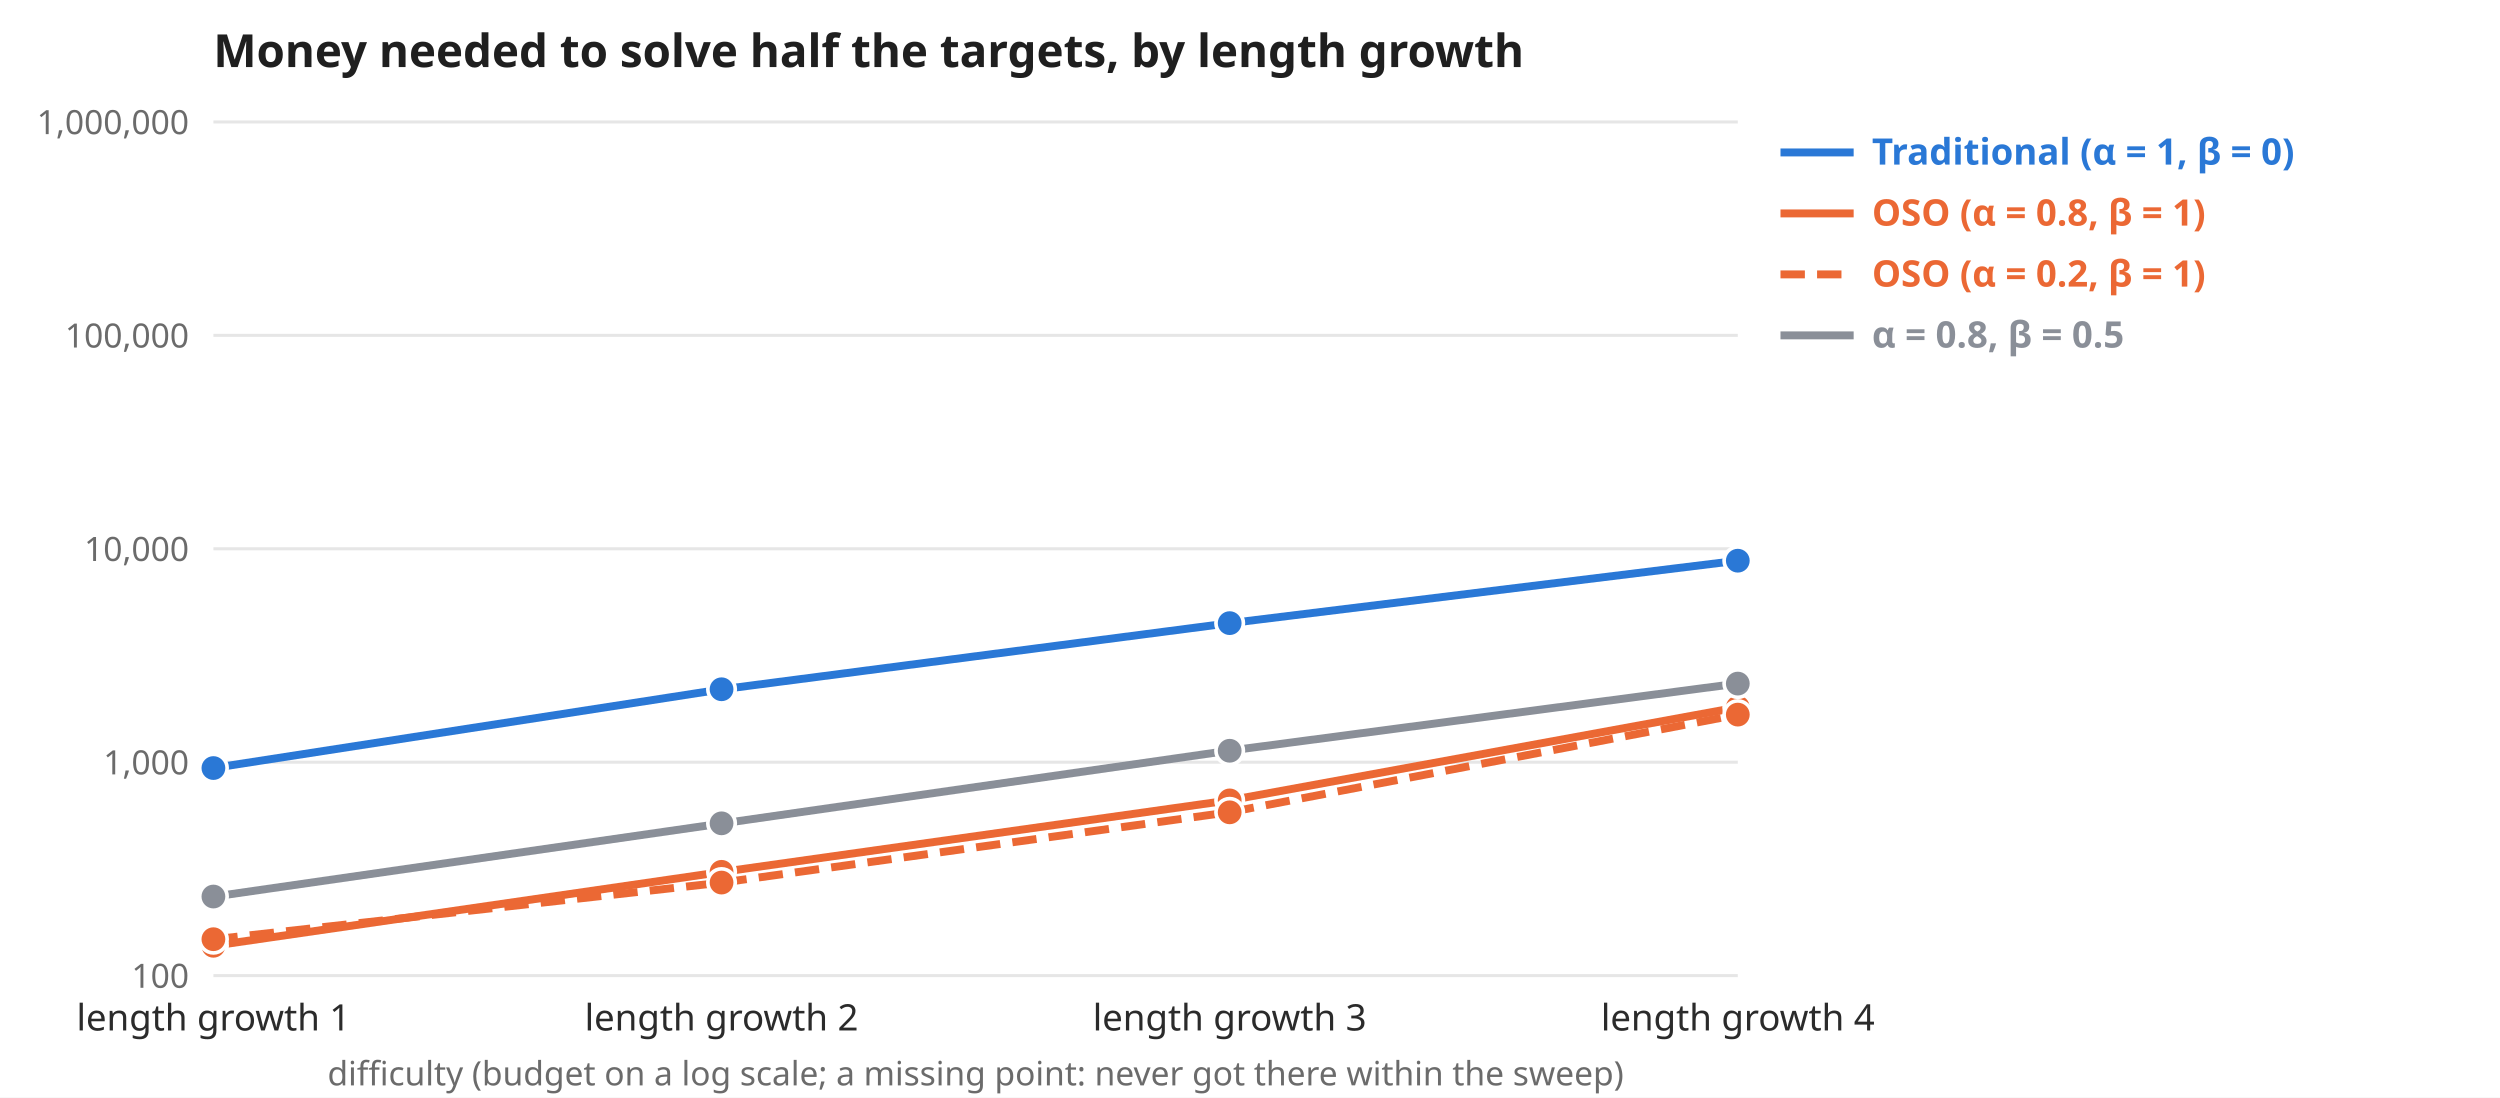
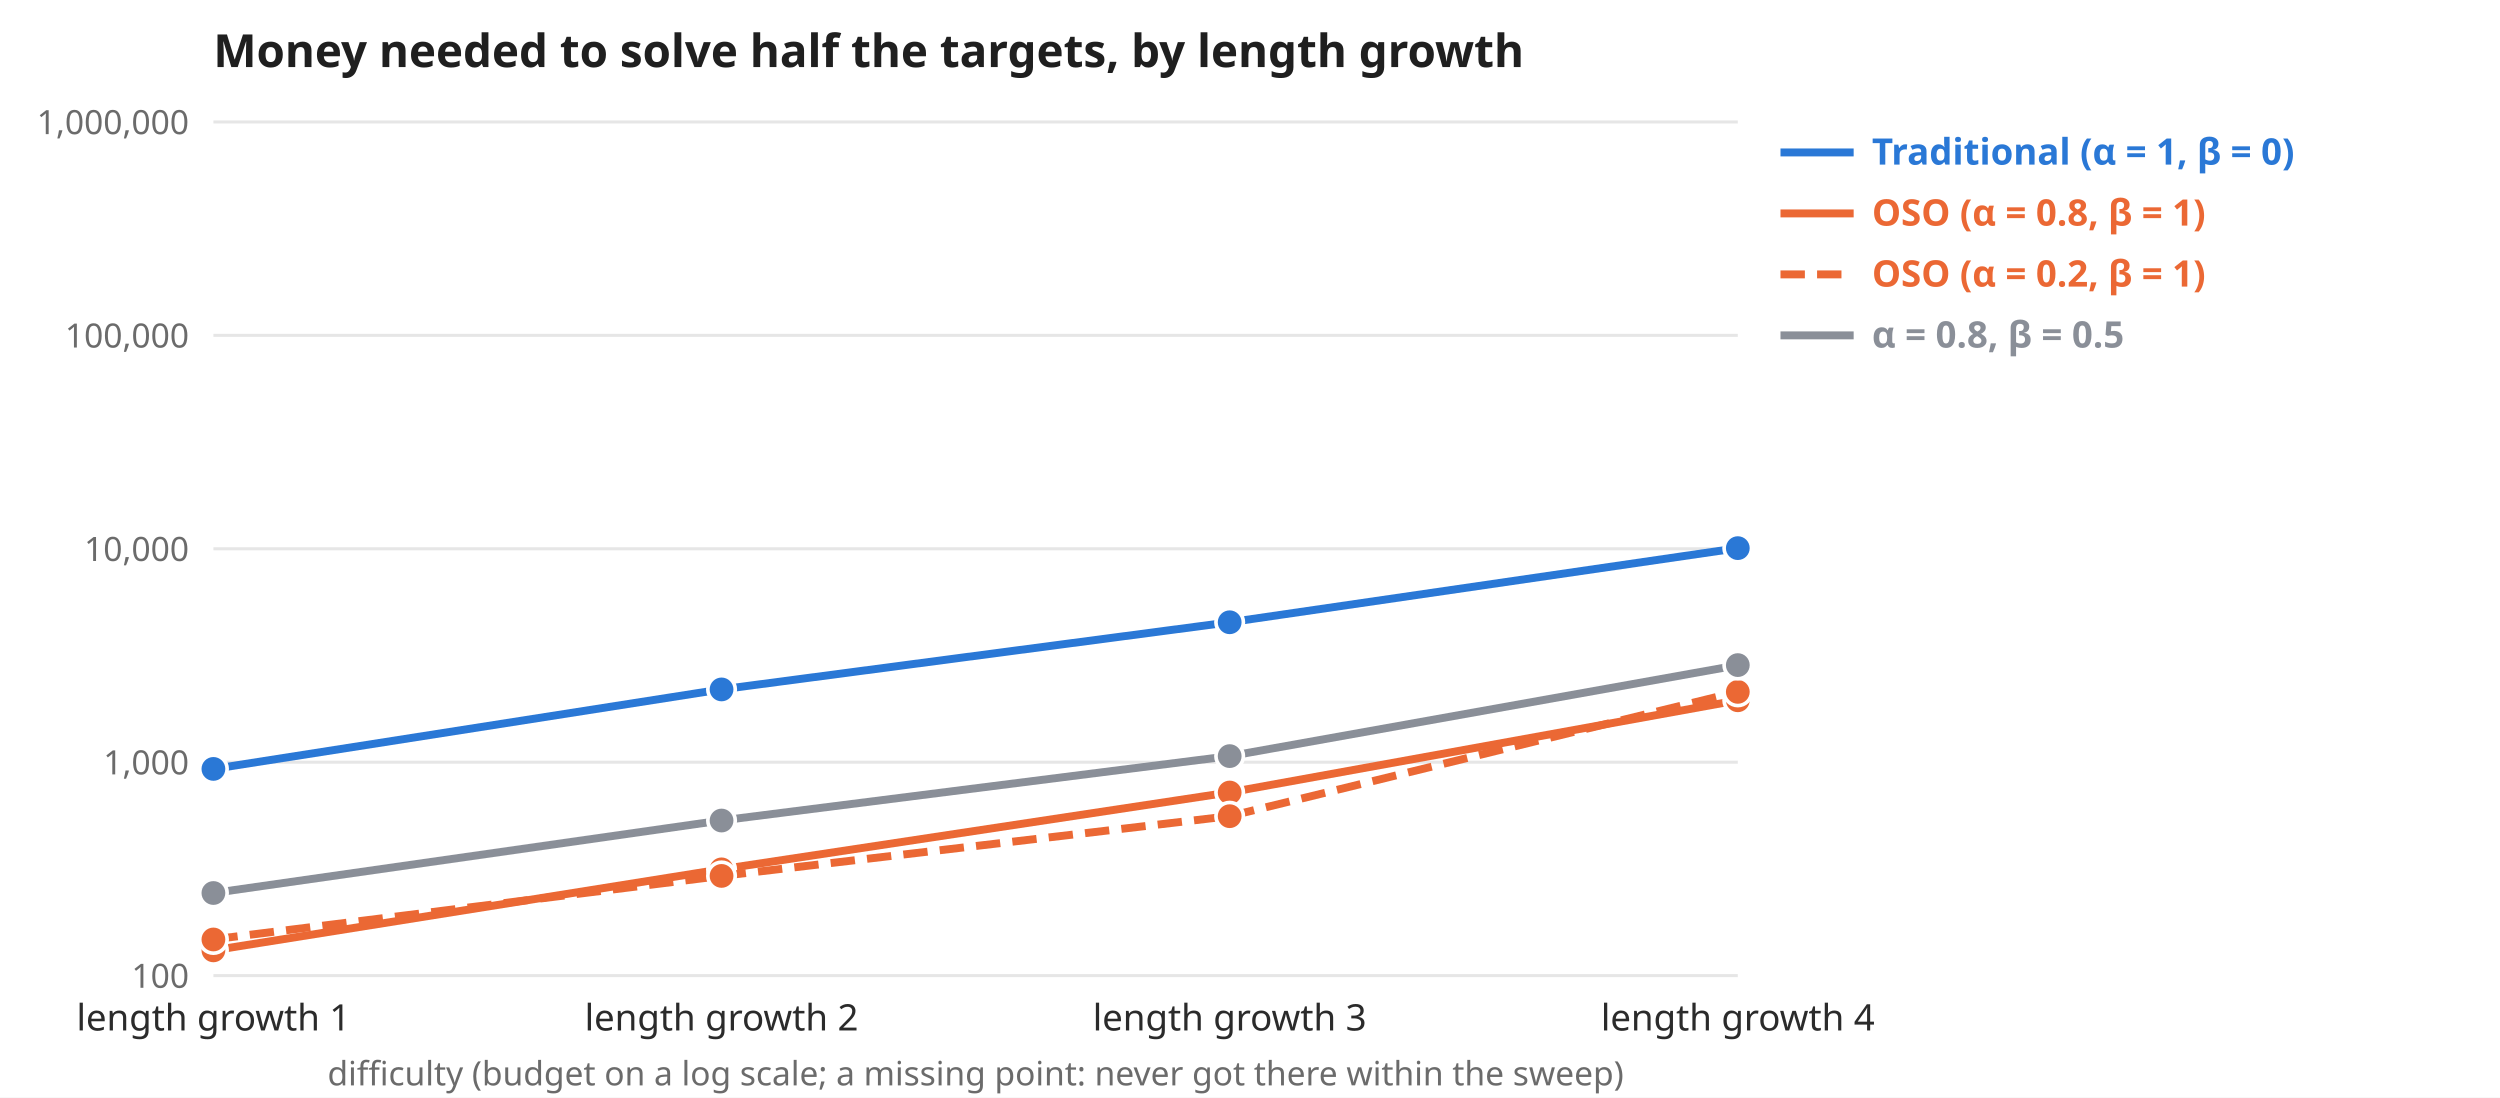
<svg xmlns="http://www.w3.org/2000/svg" viewBox="0 0 820 360" font-family="system-ui, sans-serif">
  <rect width="820" height="360" fill="#fff" />
  <text x="70" y="22" font-size="15" font-weight="700" fill="#1f1f1f">Money needed to solve half the targets, by length growth</text>
  <line x1="70" x2="570" y1="320" y2="320" stroke="#e6e6e6" />
  <text x="62" y="324" text-anchor="end" font-size="11" fill="#6b6b6b">100</text>
  <line x1="70" x2="570" y1="250" y2="250" stroke="#e6e6e6" />
  <text x="62" y="254" text-anchor="end" font-size="11" fill="#6b6b6b">1,000</text>
  <line x1="70" x2="570" y1="180" y2="180" stroke="#e6e6e6" />
  <text x="62" y="184" text-anchor="end" font-size="11" fill="#6b6b6b">10,000</text>
  <line x1="70" x2="570" y1="110" y2="110" stroke="#e6e6e6" />
  <text x="62" y="114" text-anchor="end" font-size="11" fill="#6b6b6b">100,000</text>
  <line x1="70" x2="570" y1="40" y2="40" stroke="#e6e6e6" />
  <text x="62" y="44" text-anchor="end" font-size="11" fill="#6b6b6b">1,000,000</text>
  <text x="70" y="338" text-anchor="middle" font-size="12" fill="#2b2b2b">length growth 1</text>
  <text x="236.667" y="338" text-anchor="middle" font-size="12" fill="#2b2b2b">length growth 2</text>
  <text x="403.333" y="338" text-anchor="middle" font-size="12" fill="#2b2b2b">length growth 3</text>
  <text x="570" y="338" text-anchor="middle" font-size="12" fill="#2b2b2b">length growth 4</text>
  <text x="320" y="356" text-anchor="middle" font-size="11" fill="#6b6b6b">difficulty (budget on a log scale; a missing point: never got there within the sweep)</text>
-   <path d="M70.0 251.9 L236.7 226.1 L403.3 204.4 L570.0 183.9" fill="none" stroke="#2a78d6" stroke-width="2.6" />
-   <circle cx="70" cy="251.921" r="4.5" fill="#2a78d6" stroke="#fff" stroke-width="1.2" />
-   <circle cx="236.667" cy="226.079" r="4.5" fill="#2a78d6" stroke="#fff" stroke-width="1.2" />
-   <circle cx="403.333" cy="204.388" r="4.5" fill="#2a78d6" stroke="#fff" stroke-width="1.2" />
-   <circle cx="570" cy="183.909" r="4.5" fill="#2a78d6" stroke="#fff" stroke-width="1.2" />
+   <path d="M70.0 252.2 L236.7 226.1 L403.3 204.1 L570.0 179.8" fill="none" stroke="#2a78d6" stroke-width="2.6" />
+   <circle cx="70" cy="252.203" r="4.5" fill="#2a78d6" stroke="#fff" stroke-width="1.2" />
+   <circle cx="236.667" cy="226.133" r="4.5" fill="#2a78d6" stroke="#fff" stroke-width="1.2" />
+   <circle cx="403.333" cy="204.103" r="4.5" fill="#2a78d6" stroke="#fff" stroke-width="1.2" />
+   <circle cx="570" cy="179.789" r="4.5" fill="#2a78d6" stroke="#fff" stroke-width="1.2" />
  <line x1="584" x2="608" y1="50" y2="50" stroke="#2a78d6" stroke-width="2.6" />
  <text x="614" y="54" font-size="12" font-weight="700" fill="#2a78d6">Traditional (α = 1, β = 0)</text>
-   <path d="M70.0 310.2 L236.7 286.0 L403.3 262.5 L570.0 232.0" fill="none" stroke="#eb6834" stroke-width="2.6" />
-   <circle cx="70" cy="310.217" r="4.5" fill="#eb6834" stroke="#fff" stroke-width="1.2" />
-   <circle cx="236.667" cy="285.96" r="4.5" fill="#eb6834" stroke="#fff" stroke-width="1.2" />
-   <circle cx="403.333" cy="262.531" r="4.5" fill="#eb6834" stroke="#fff" stroke-width="1.2" />
-   <circle cx="570" cy="231.993" r="4.5" fill="#eb6834" stroke="#fff" stroke-width="1.2" />
+   <path d="M70.0 311.7 L236.7 285.1 L403.3 259.9 L570.0 229.7" fill="none" stroke="#eb6834" stroke-width="2.6" />
+   <circle cx="70" cy="311.722" r="4.5" fill="#eb6834" stroke="#fff" stroke-width="1.2" />
+   <circle cx="236.667" cy="285.15" r="4.5" fill="#eb6834" stroke="#fff" stroke-width="1.2" />
+   <circle cx="403.333" cy="259.945" r="4.5" fill="#eb6834" stroke="#fff" stroke-width="1.2" />
+   <circle cx="570" cy="229.691" r="4.5" fill="#eb6834" stroke="#fff" stroke-width="1.2" />
  <line x1="584" x2="608" y1="70" y2="70" stroke="#eb6834" stroke-width="2.6" />
  <text x="614" y="74" font-size="12" font-weight="700" fill="#eb6834">OSO (α = 0.8, β = 1)</text>
-   <path d="M70.0 308.1 L236.7 289.5 L403.3 266.4 L570.0 234.4" fill="none" stroke="#eb6834" stroke-width="2.6" stroke-dasharray="8 4" />
-   <circle cx="70" cy="308.059" r="4.5" fill="#eb6834" stroke="#fff" stroke-width="1.2" />
-   <circle cx="236.667" cy="289.482" r="4.5" fill="#eb6834" stroke="#fff" stroke-width="1.2" />
-   <circle cx="403.333" cy="266.442" r="4.5" fill="#eb6834" stroke="#fff" stroke-width="1.2" />
-   <circle cx="570" cy="234.395" r="4.5" fill="#eb6834" stroke="#fff" stroke-width="1.2" />
+   <path d="M70.0 308.1 L236.7 287.3 L403.3 267.7 L570.0 226.9" fill="none" stroke="#eb6834" stroke-width="2.6" stroke-dasharray="8 4" />
+   <circle cx="70" cy="308.147" r="4.5" fill="#eb6834" stroke="#fff" stroke-width="1.2" />
+   <circle cx="236.667" cy="287.302" r="4.5" fill="#eb6834" stroke="#fff" stroke-width="1.2" />
+   <circle cx="403.333" cy="267.71" r="4.5" fill="#eb6834" stroke="#fff" stroke-width="1.2" />
+   <circle cx="570" cy="226.932" r="4.5" fill="#eb6834" stroke="#fff" stroke-width="1.2" />
  <line x1="584" x2="608" y1="90" y2="90" stroke="#eb6834" stroke-width="2.6" stroke-dasharray="8 4" />
  <text x="614" y="94" font-size="12" font-weight="700" fill="#eb6834">OSO (α = 0.2, β = 1)</text>
-   <path d="M70.0 294.1 L236.7 270.1 L403.3 246.2 L570.0 224.2" fill="none" stroke="#8a8f98" stroke-width="2.6" />
-   <circle cx="70" cy="294.065" r="4.5" fill="#8a8f98" stroke="#fff" stroke-width="1.2" />
-   <circle cx="236.667" cy="270.051" r="4.5" fill="#8a8f98" stroke="#fff" stroke-width="1.2" />
-   <circle cx="403.333" cy="246.248" r="4.5" fill="#8a8f98" stroke="#fff" stroke-width="1.2" />
-   <circle cx="570" cy="224.218" r="4.5" fill="#8a8f98" stroke="#fff" stroke-width="1.2" />
+   <path d="M70.0 292.9 L236.7 269.1 L403.3 248.0 L570.0 218.2" fill="none" stroke="#8a8f98" stroke-width="2.6" />
+   <circle cx="70" cy="292.907" r="4.5" fill="#8a8f98" stroke="#fff" stroke-width="1.2" />
+   <circle cx="236.667" cy="269.136" r="4.5" fill="#8a8f98" stroke="#fff" stroke-width="1.2" />
+   <circle cx="403.333" cy="248.004" r="4.5" fill="#8a8f98" stroke="#fff" stroke-width="1.2" />
+   <circle cx="570" cy="218.152" r="4.5" fill="#8a8f98" stroke="#fff" stroke-width="1.2" />
  <line x1="584" x2="608" y1="110" y2="110" stroke="#8a8f98" stroke-width="2.6" />
  <text x="614" y="114" font-size="12" font-weight="700" fill="#8a8f98">α = 0.8, β = 0.5</text>
</svg>
